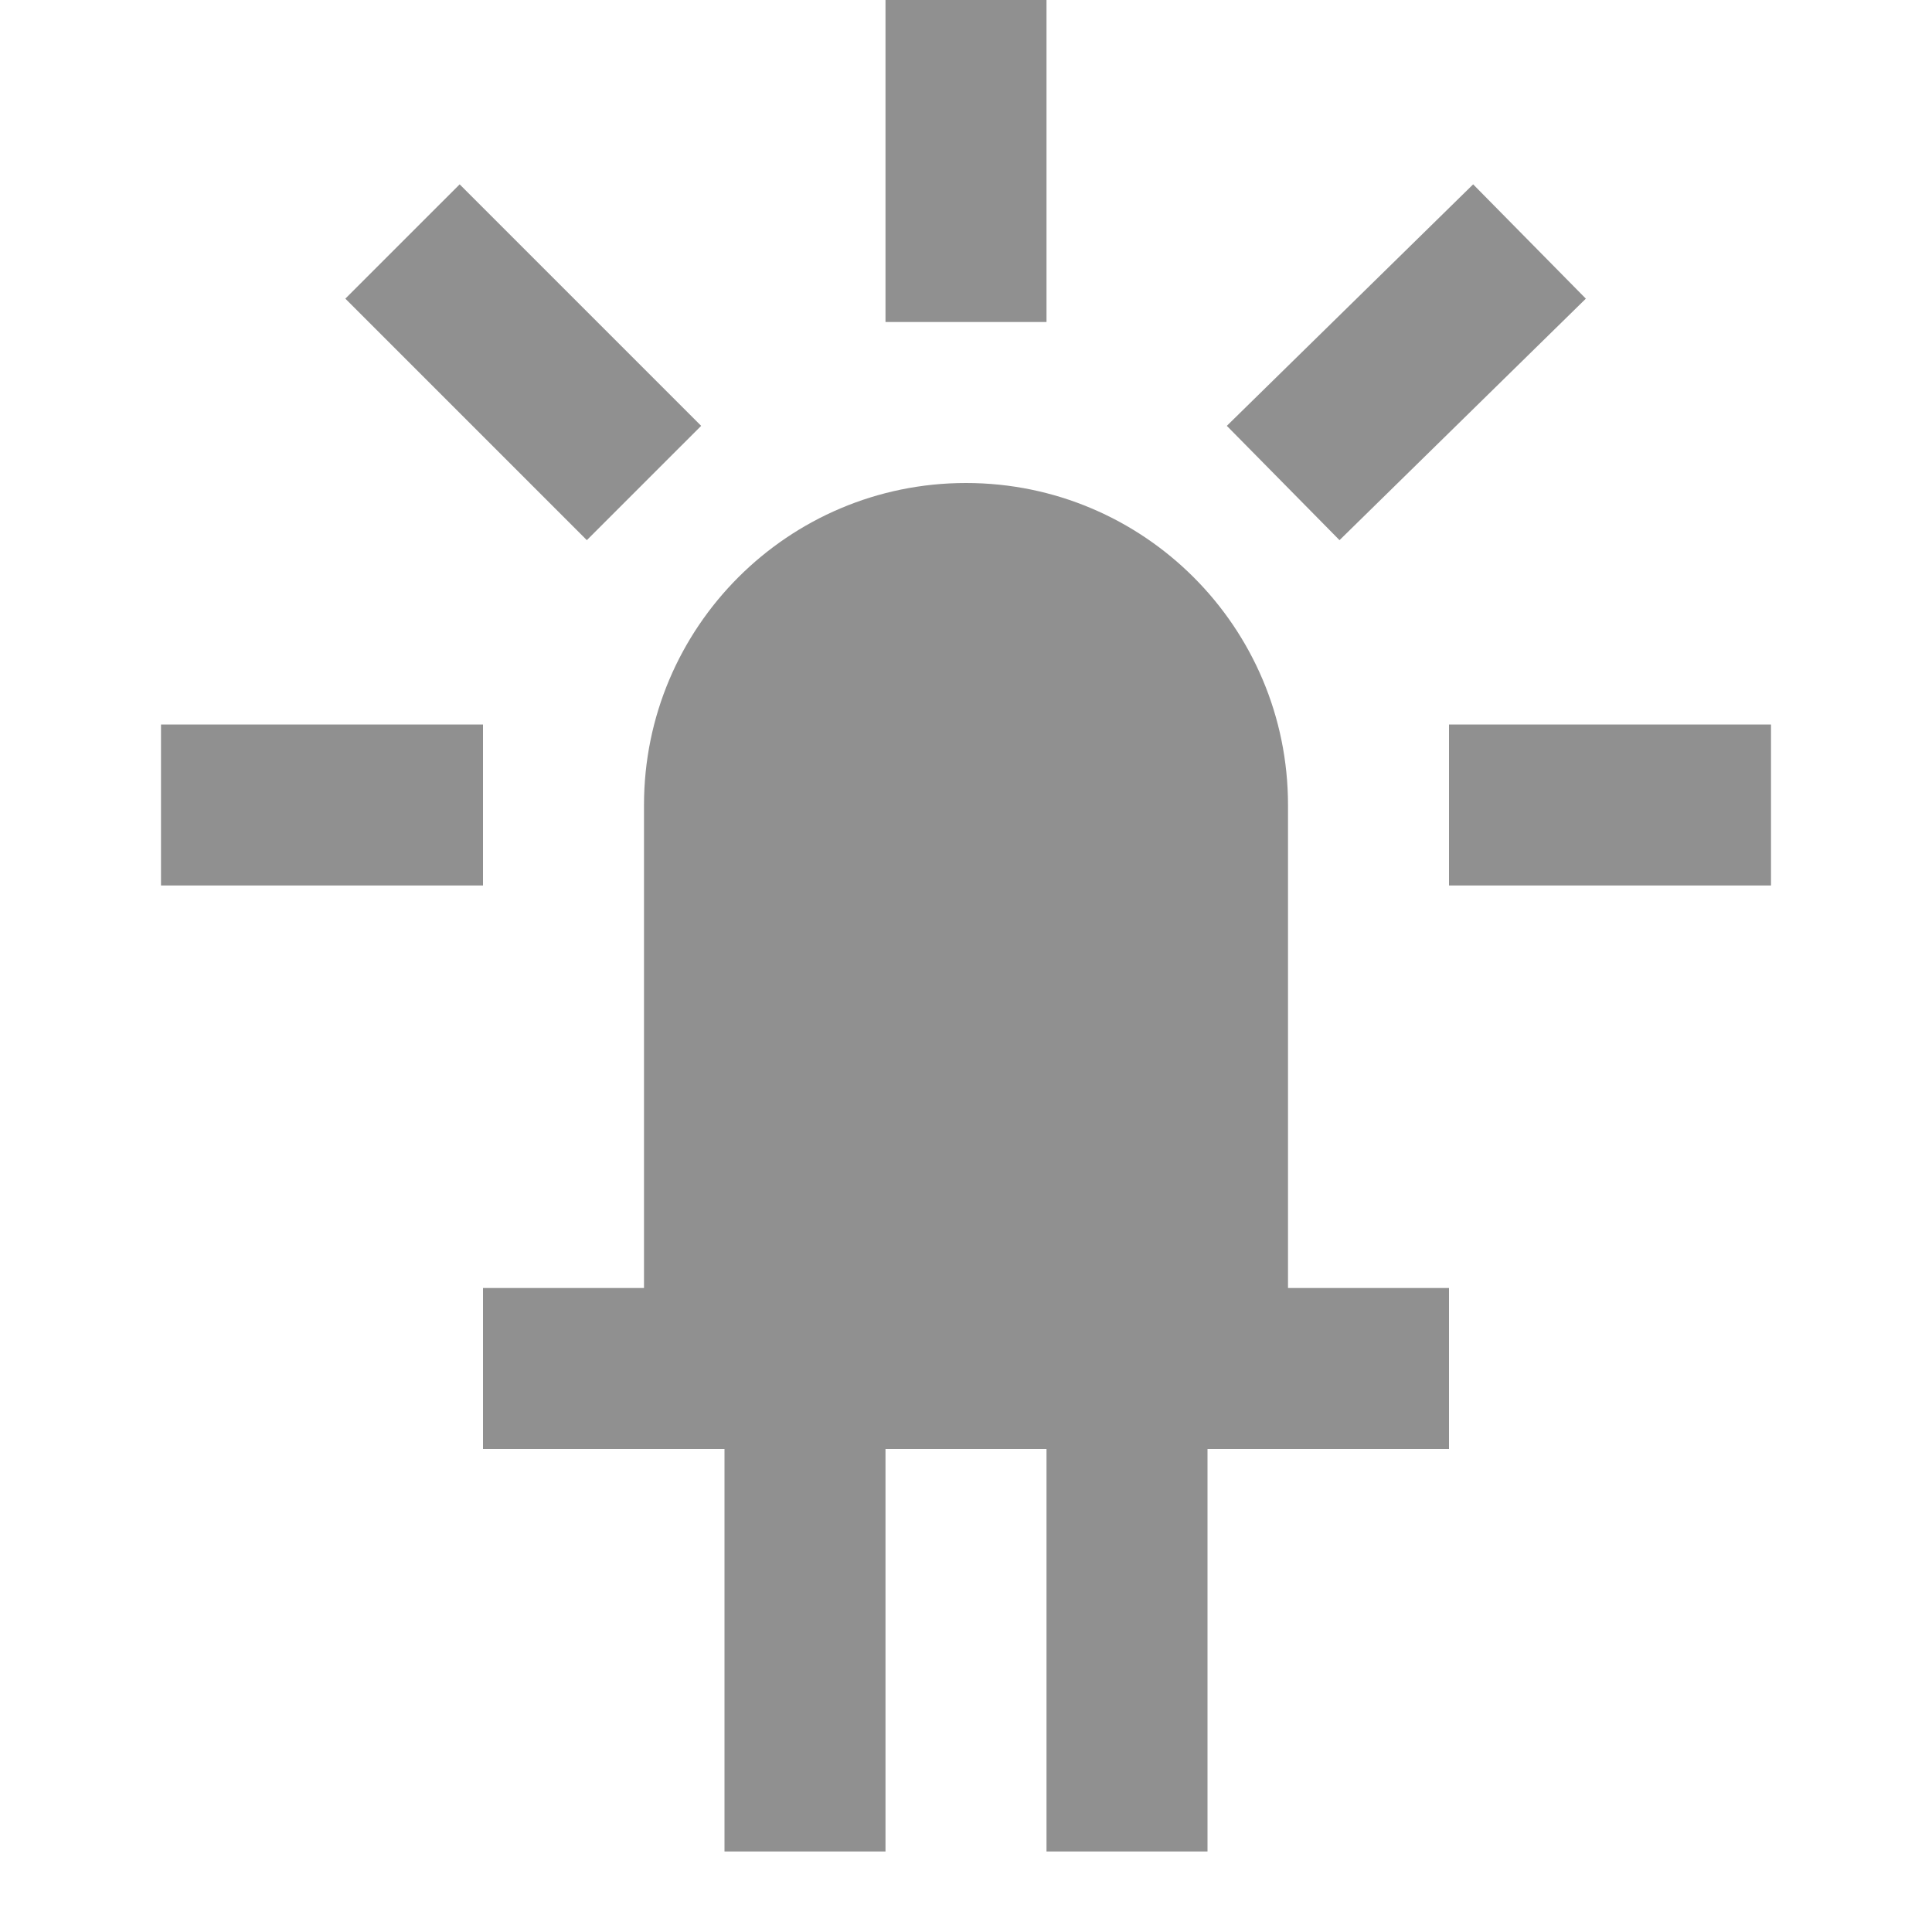
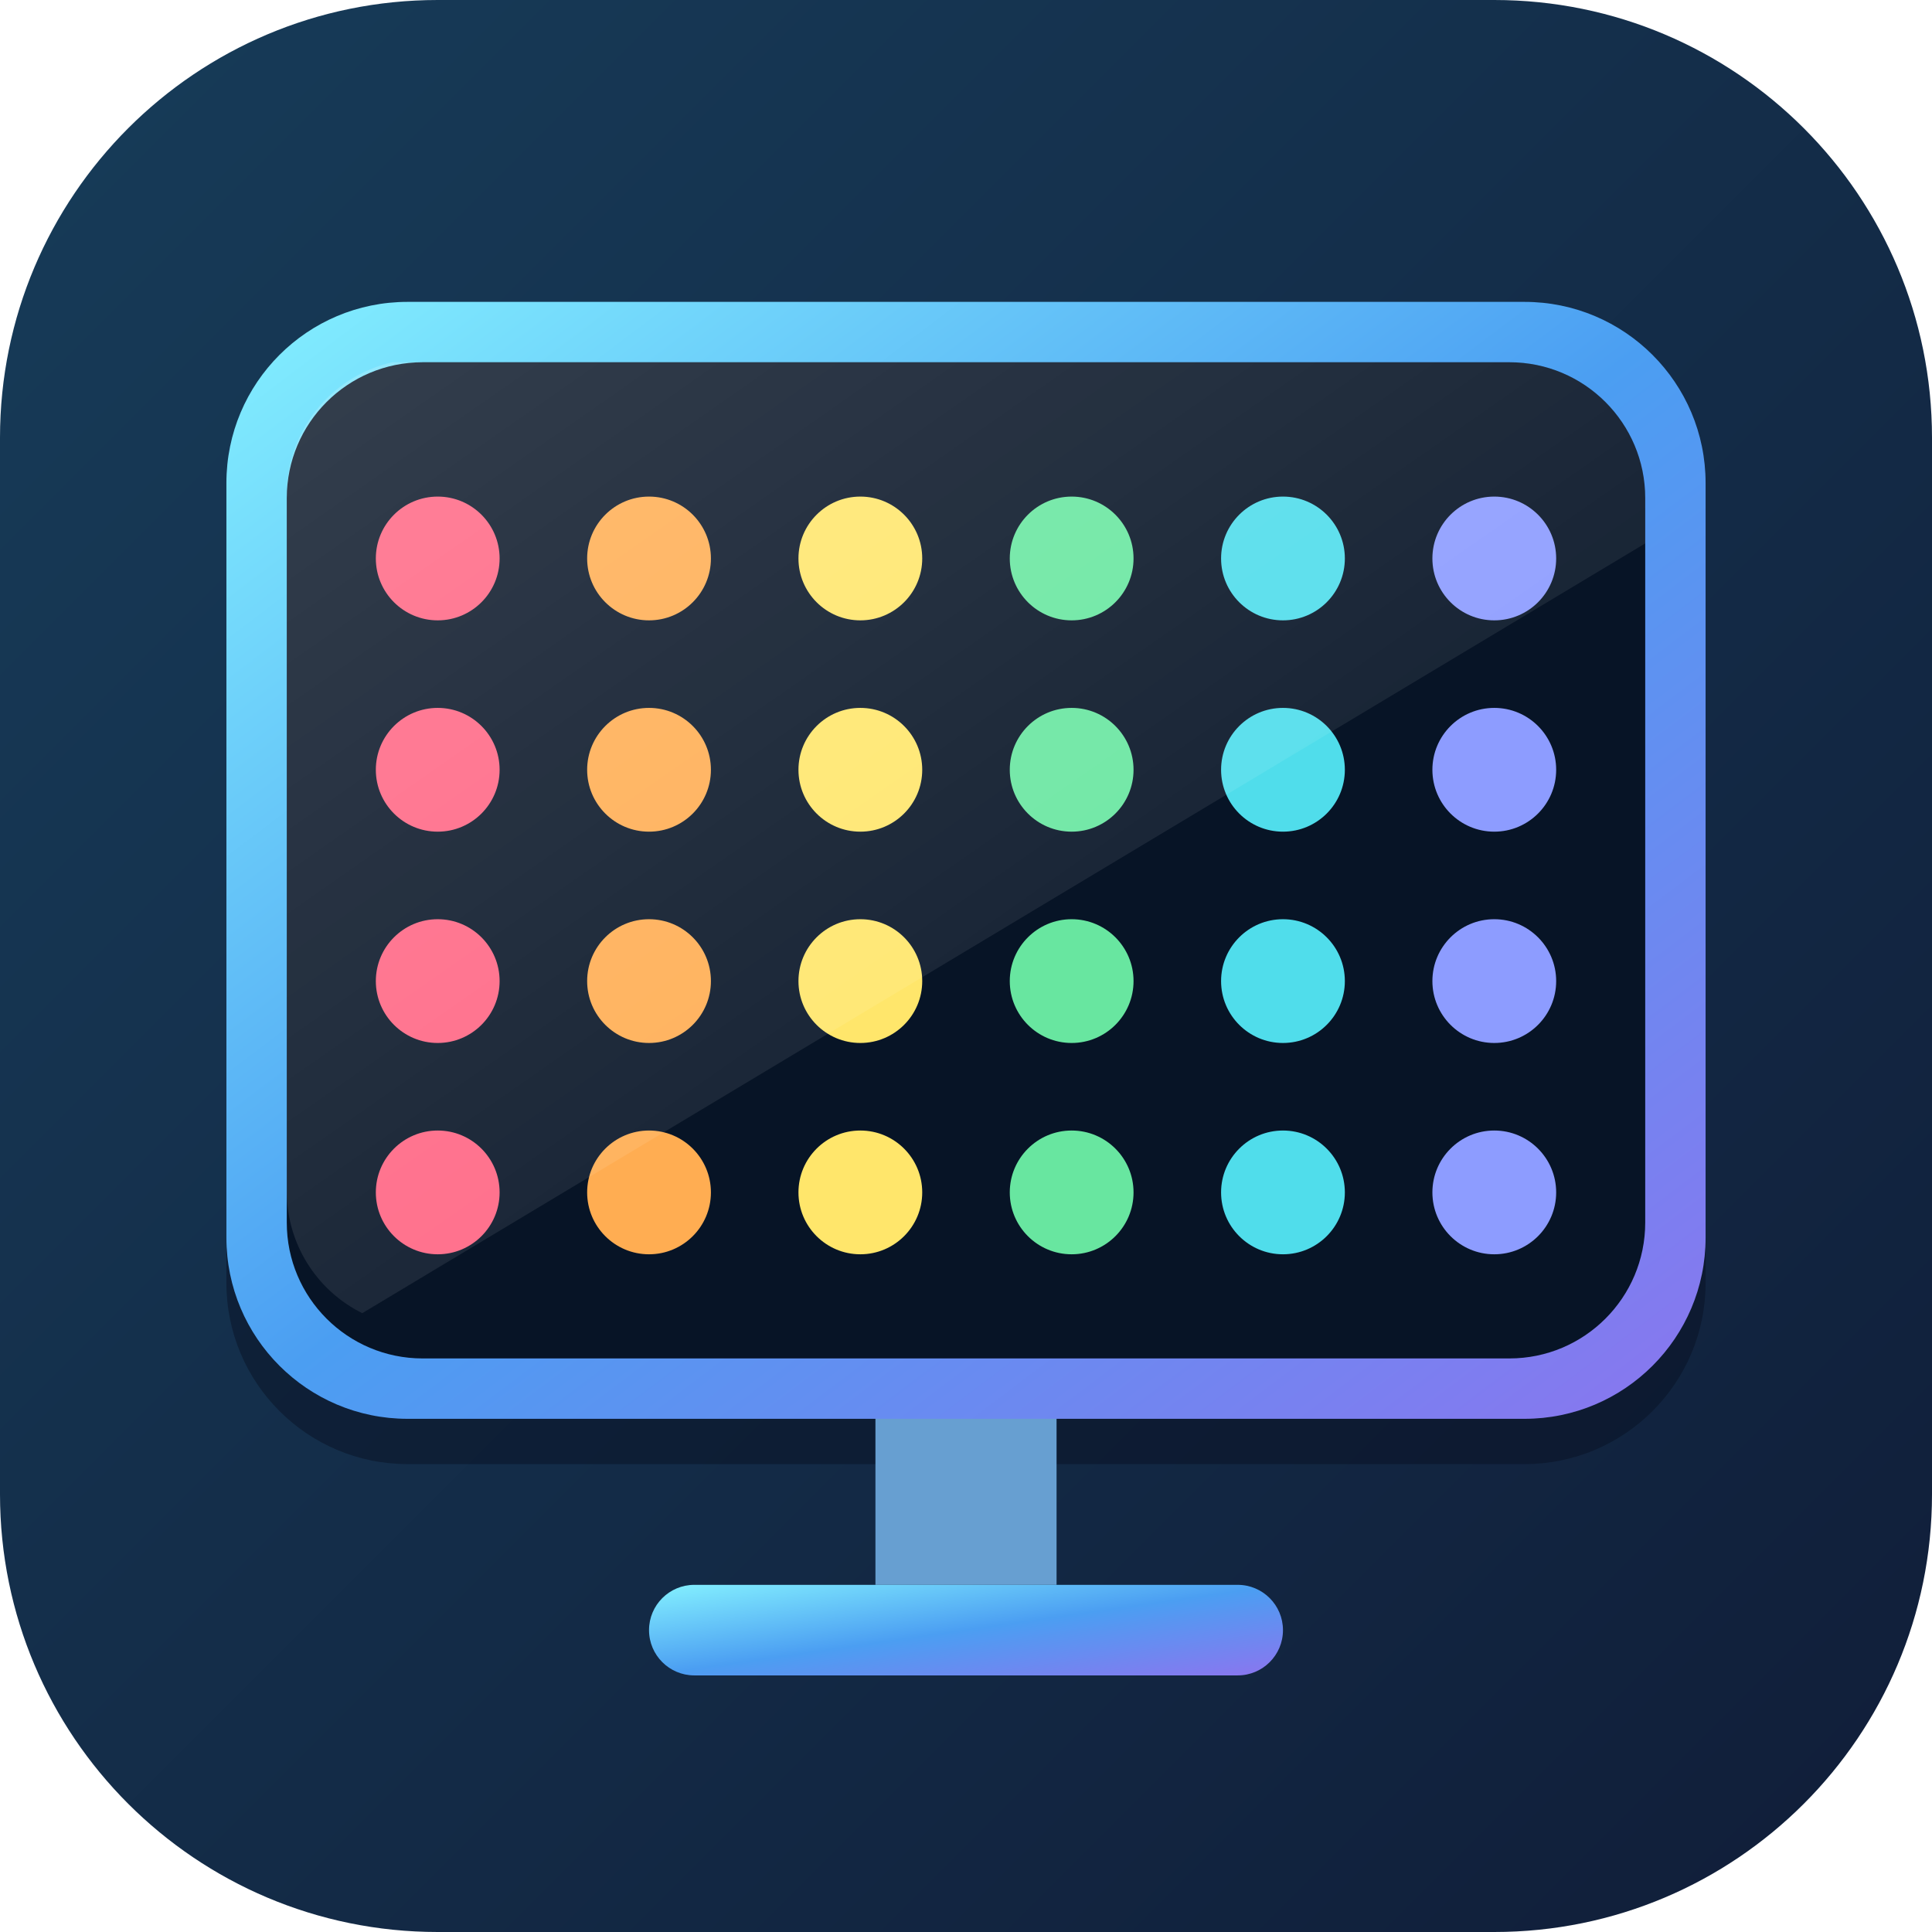
- <svg xmlns="http://www.w3.org/2000/svg" id="mdi-led-on" viewBox="0 0 24 24">
-   <path fill="#909090" d="M11,0V4H13V0H11M18.3,2.29L15.24,5.29L16.64,6.71L19.7,3.71L18.3,2.29M5.71,2.29L4.29,3.71L7.29,6.71L8.71,5.29L5.71,2.29M12,6A4,4 0 0,0 8,10V16H6V18H9V23H11V18H13V23H15V18H18V16H16V10A4,4 0 0,0 12,6M2,9V11H6V9H2M18,9V11H22V9H18Z" />
+ <svg xmlns="http://www.w3.org/2000/svg" viewBox="0 0 128 128">
+   <defs>
+     <linearGradient id="bg" x2="1" y2="1">
+       <stop stop-color="#173c59" />
+       <stop offset="1" stop-color="#101d38" />
+     </linearGradient>
+     <linearGradient id="rim" x2="1" y2="1">
+       <stop stop-color="#84f1ff" />
+       <stop offset=".5" stop-color="#4b9ef2" />
+       <stop offset="1" stop-color="#8b75ef" />
+     </linearGradient>
+     <linearGradient id="shine" x2="1" y2="1">
+       <stop stop-color="#fff" stop-opacity=".18" />
+       <stop offset="1" stop-color="#fff" stop-opacity="0" />
+     </linearGradient>
+   </defs>
+   <rect width="128" height="128" rx="29" fill="url(#bg)" />
+   <rect x="15" y="23" width="98" height="74" rx="12" fill="#060e1e" opacity=".45" />
+   <path d="M58 91h12v14H58z" fill="#679fd1" />
+   <rect x="43" y="105" width="42" height="6" rx="3" fill="url(#rim)" />
+   <rect x="15" y="20" width="98" height="74" rx="12" fill="url(#rim)" />
+   <rect x="19" y="24" width="90" height="66" rx="9" fill="#071426" />
+   <circle cx="29" cy="37" r="4.1" fill="#ff6583" />
+   <circle cx="43" cy="37" r="4.1" fill="#ffad52" />
+   <circle cx="57" cy="37" r="4.1" fill="#ffe66b" />
+   <circle cx="71" cy="37" r="4.1" fill="#68e6a0" />
+   <circle cx="85" cy="37" r="4.1" fill="#50ddeb" />
+   <circle cx="99" cy="37" r="4.1" fill="#8d9cff" />
+   <circle cx="29" cy="51" r="4.1" fill="#ff6583" />
+   <circle cx="43" cy="51" r="4.1" fill="#ffad52" />
+   <circle cx="57" cy="51" r="4.1" fill="#ffe66b" />
+   <circle cx="71" cy="51" r="4.1" fill="#68e6a0" />
+   <circle cx="85" cy="51" r="4.1" fill="#50ddeb" />
+   <circle cx="99" cy="51" r="4.1" fill="#8d9cff" />
+   <circle cx="29" cy="65" r="4.1" fill="#ff6583" />
+   <circle cx="43" cy="65" r="4.1" fill="#ffad52" />
+   <circle cx="57" cy="65" r="4.1" fill="#ffe66b" />
+   <circle cx="71" cy="65" r="4.1" fill="#68e6a0" />
+   <circle cx="85" cy="65" r="4.1" fill="#50ddeb" />
+   <circle cx="99" cy="65" r="4.1" fill="#8d9cff" />
+   <circle cx="29" cy="79" r="4.1" fill="#ff6583" />
+   <circle cx="43" cy="79" r="4.1" fill="#ffad52" />
+   <circle cx="57" cy="79" r="4.1" fill="#ffe66b" />
+   <circle cx="71" cy="79" r="4.1" fill="#68e6a0" />
+   <circle cx="85" cy="79" r="4.1" fill="#50ddeb" />
+   <circle cx="99" cy="79" r="4.1" fill="#8d9cff" />
+   <path d="M26 24h74a9 9 0 0 1 9 9v3L24 87a9 9 0 0 1-5-8V33a9 9 0 0 1 7-9" fill="url(#shine)" />
</svg>
